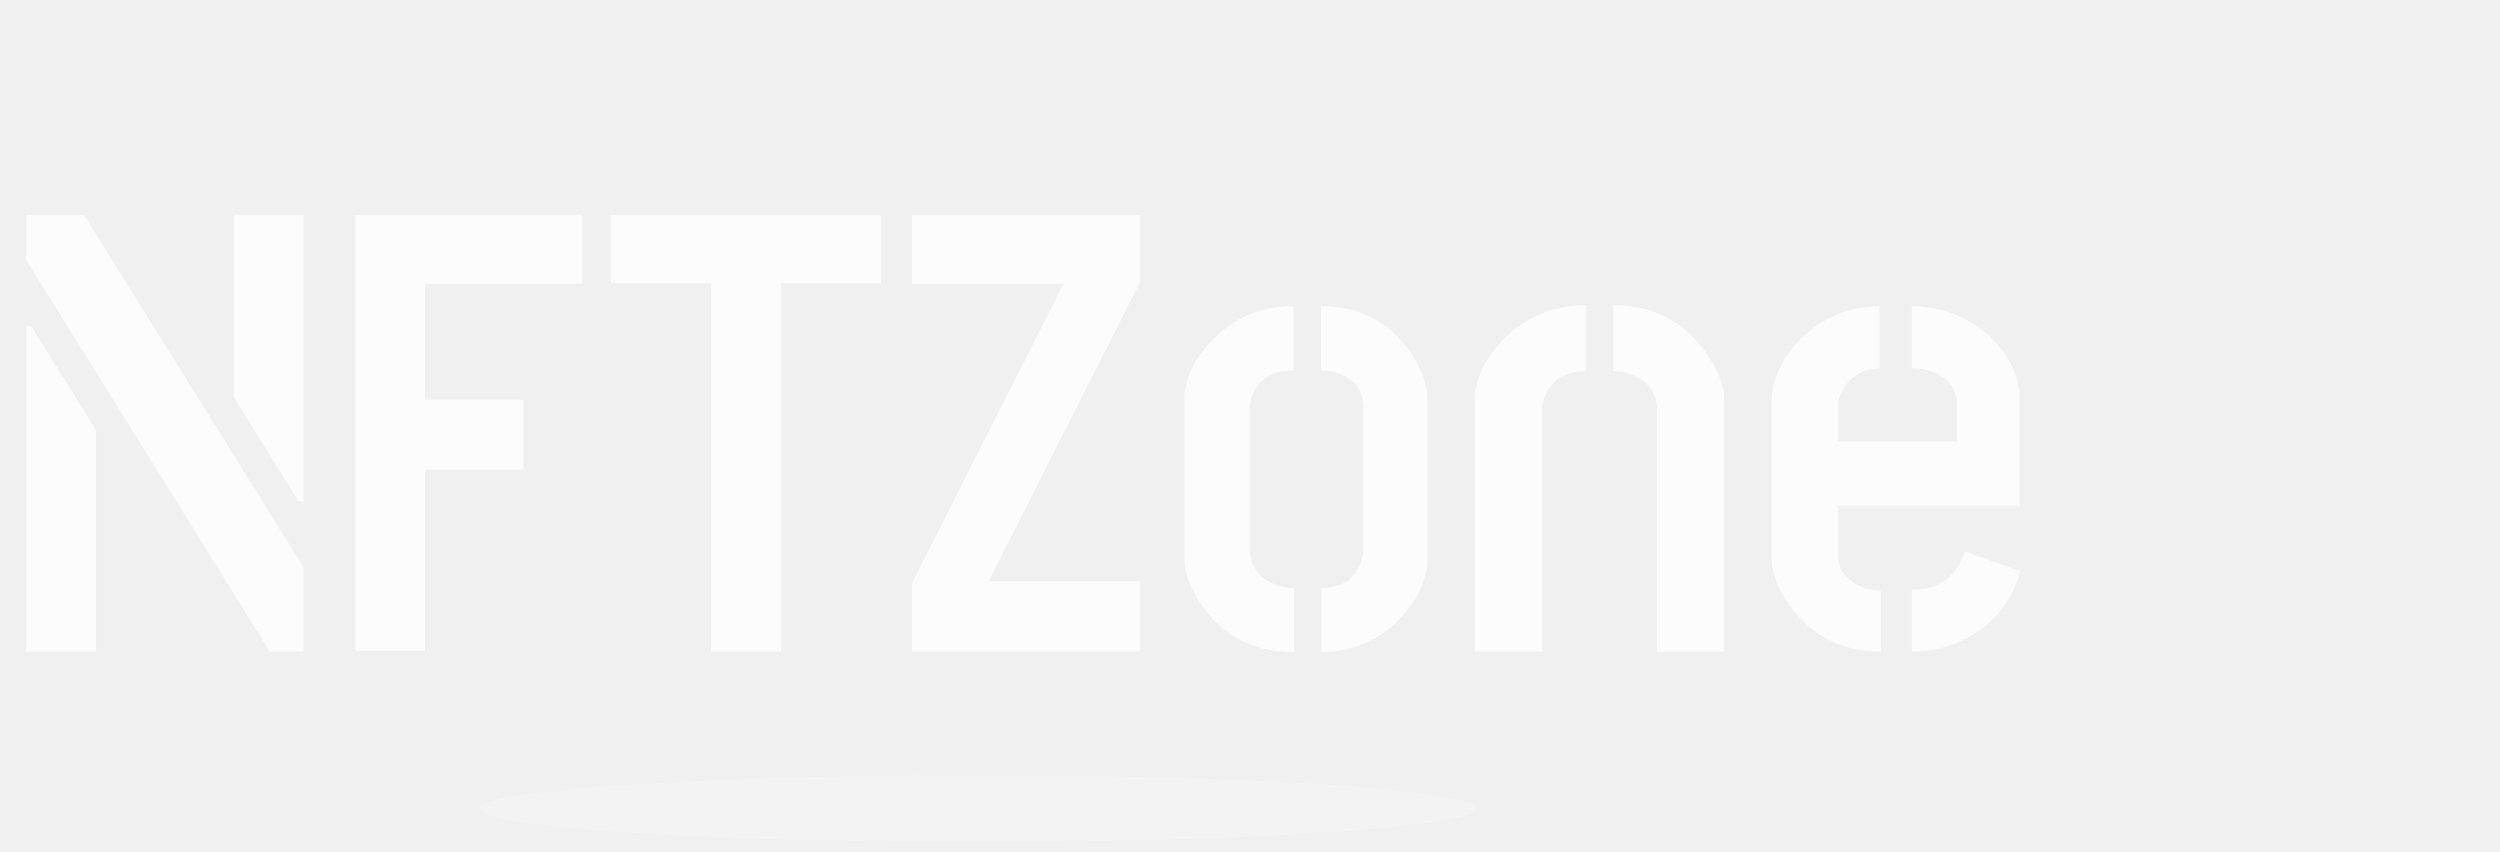
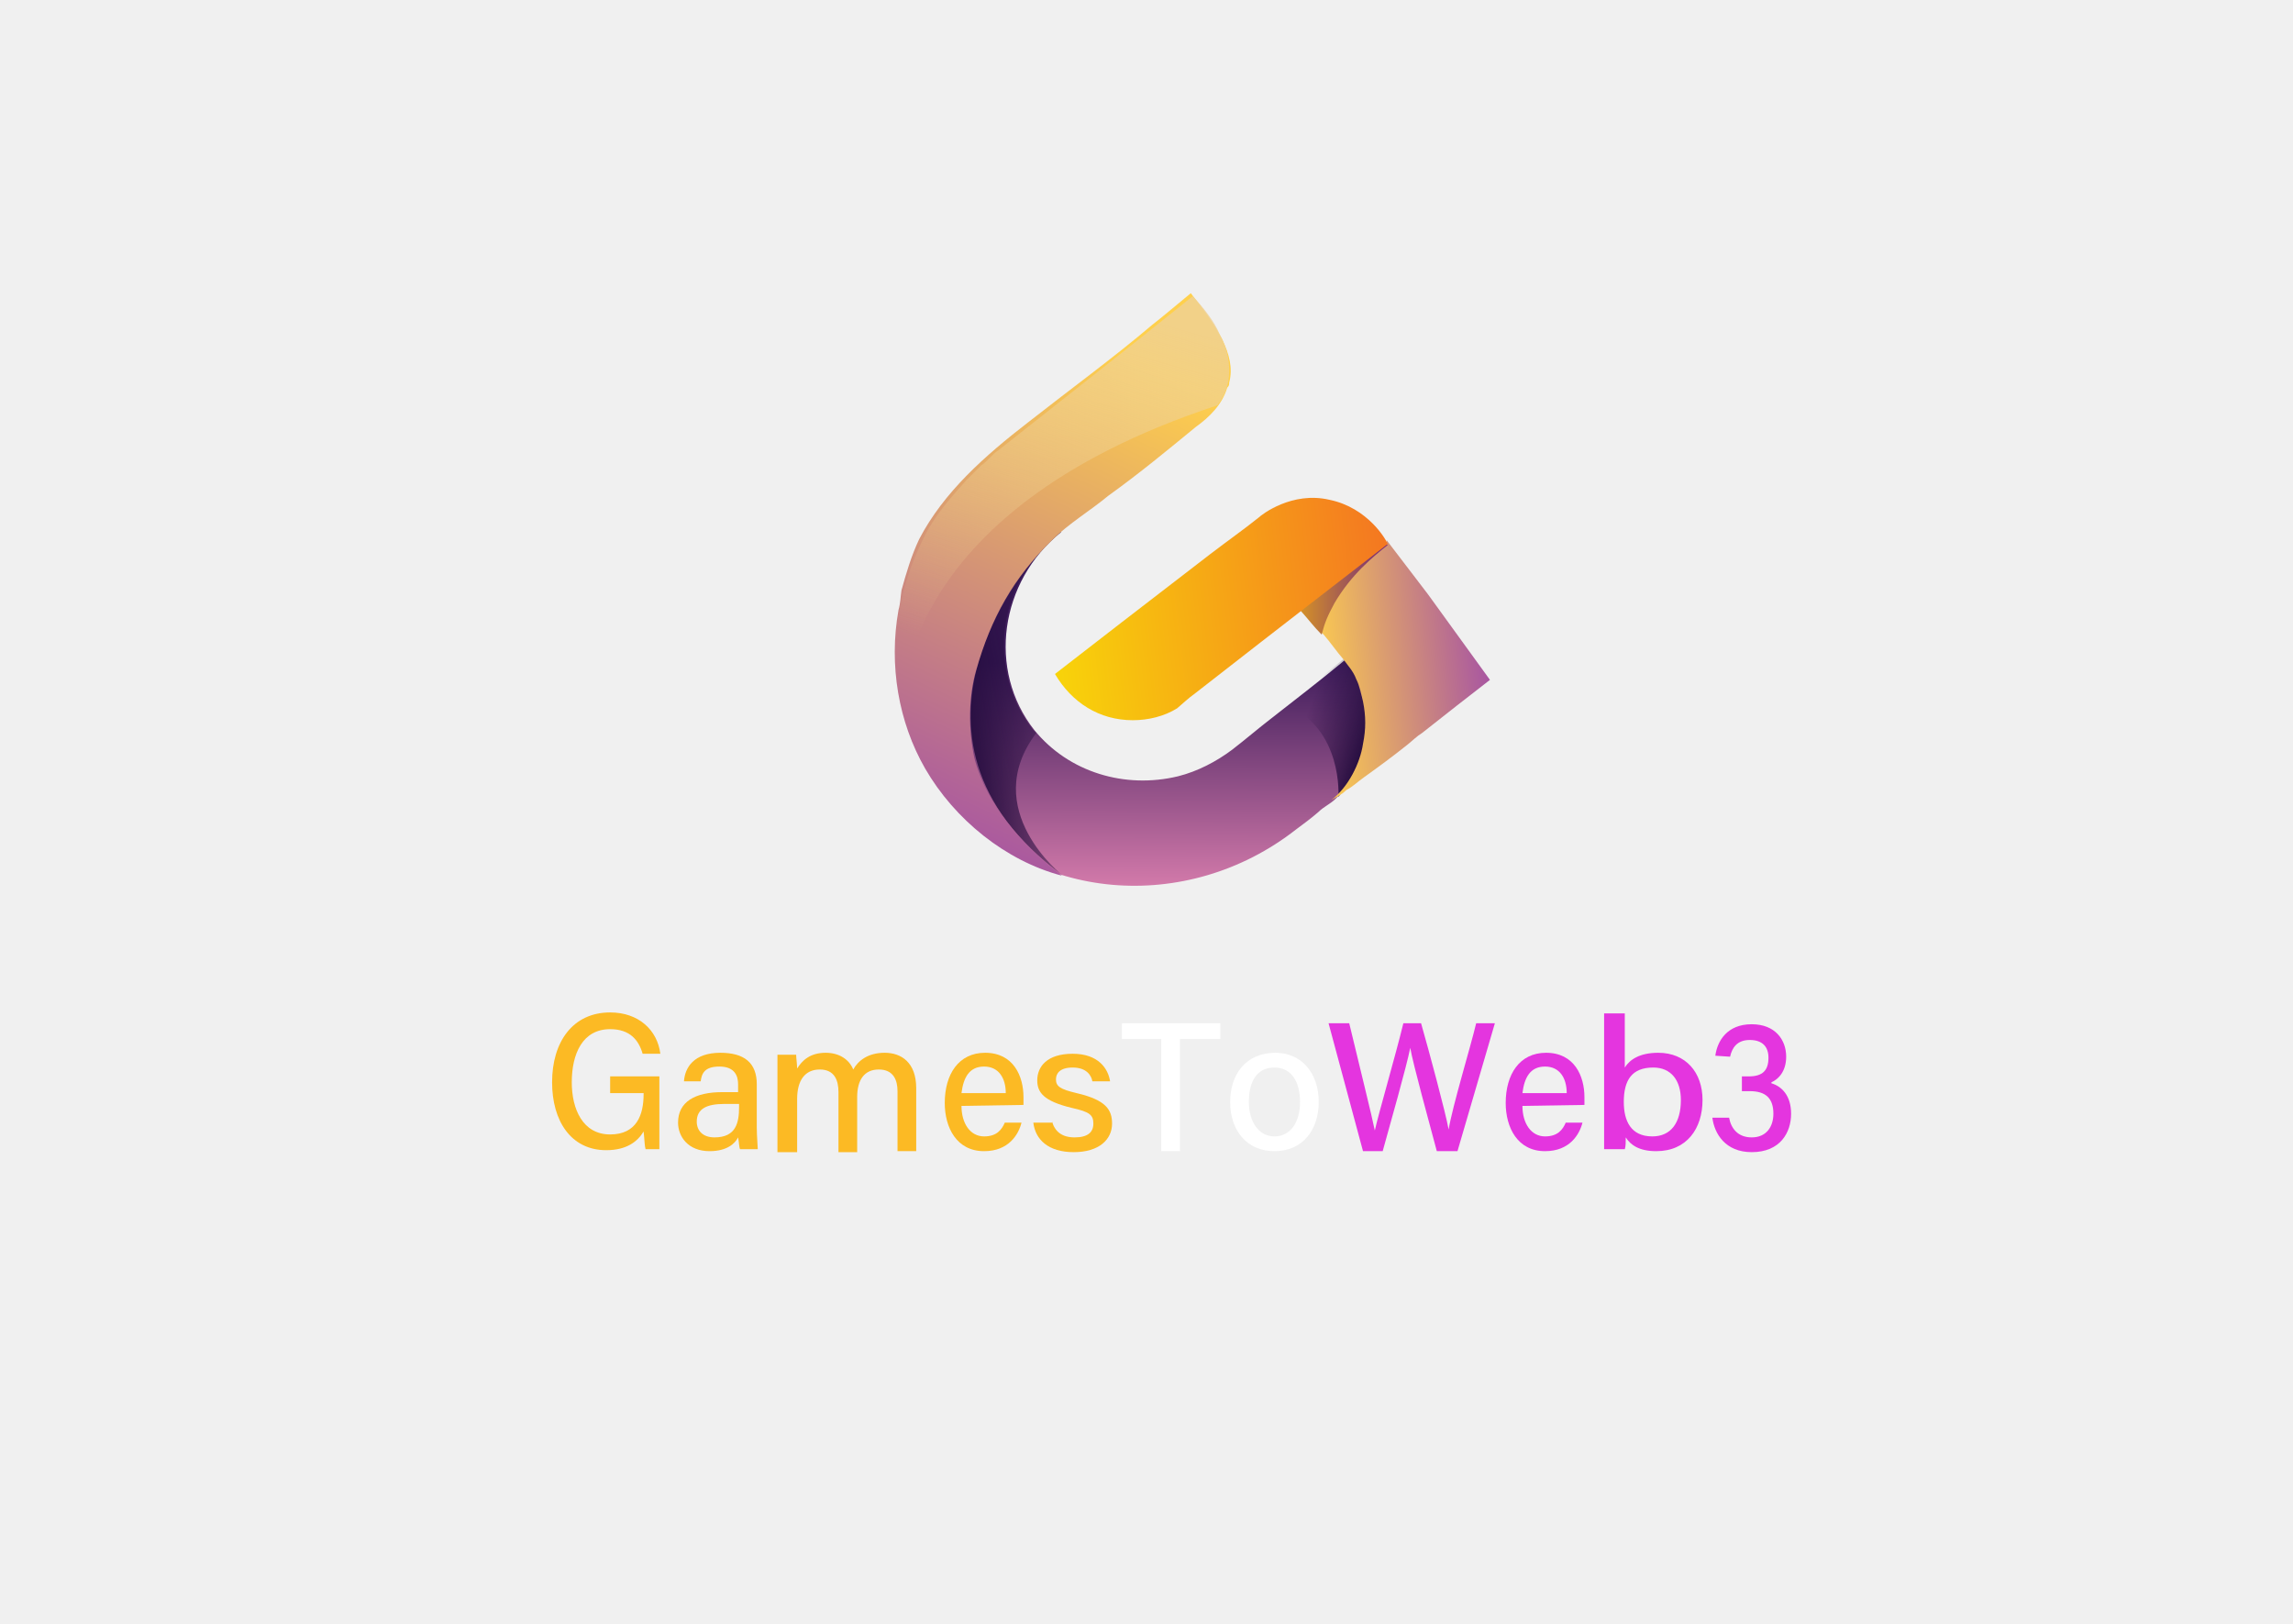
- <svg xmlns="http://www.w3.org/2000/svg" width="188" height="64" viewBox="0 0 188 64" fill="none">
-   <ellipse cx="73.504" cy="60.809" rx="37.5" ry="2.513" fill="#F3F3F3" />
-   <path d="M1.973 49V24.531H2.348L7.223 32.359V49H1.973ZM1.973 19.562V16.188H6.332L22.832 42.672V49H20.301L1.973 19.562ZM17.582 29.875V16.188H22.832V37.703H22.457L17.582 29.875ZM26.723 48.953V16.188H43.785V21.344H31.973V30.062H39.379V35.312H31.973V48.953H26.723ZM45.941 21.297V16.188H66.238V21.297H58.738V49H53.488V21.297H45.941ZM68.582 49V43.844L79.973 21.344H68.582V16.188H85.738V21.203L74.348 43.703H85.738V49H68.582ZM89.066 41.922V30.062C89.066 28.531 89.754 27.047 91.129 25.609C92.754 23.891 94.801 23.031 97.269 23.031V27.859C95.644 27.859 94.598 28.531 94.129 29.875C94.035 30.156 93.988 30.438 93.988 30.719V41.266C93.988 42.453 94.535 43.312 95.629 43.844C96.129 44.094 96.691 44.219 97.316 44.219V49.047C94.285 49.047 91.941 47.828 90.285 45.391C89.473 44.172 89.066 43.016 89.066 41.922ZM99.379 49.047V44.219C100.879 44.219 101.863 43.578 102.332 42.297C102.457 41.953 102.52 41.641 102.52 41.359V30.719C102.52 29.406 101.91 28.531 100.691 28.094C100.285 27.938 99.832 27.859 99.332 27.859V23.031C102.27 23.031 104.535 24.219 106.129 26.594C106.941 27.812 107.348 28.969 107.348 30.062V41.922C107.348 43.453 106.691 44.953 105.379 46.422C103.785 48.141 101.785 49.016 99.379 49.047ZM110.91 49V30.062C110.91 28.562 111.598 27.078 112.973 25.609C114.66 23.859 116.754 22.969 119.254 22.938V27.906C117.816 27.906 116.816 28.469 116.254 29.594C116.066 29.969 115.973 30.328 115.973 30.672V49H110.91ZM121.316 27.906V22.938C124.285 22.938 126.613 24.141 128.301 26.547C129.207 27.797 129.66 28.969 129.66 30.062V49H124.598V30.672C124.598 29.734 124.145 28.984 123.238 28.422C122.676 28.078 122.035 27.906 121.316 27.906ZM133.223 41.922V30.016C133.285 28.484 133.988 27 135.332 25.562C136.988 23.906 138.988 23.062 141.332 23.031V27.719C140.113 27.719 139.191 28.266 138.566 29.359C138.348 29.734 138.238 30.078 138.238 30.391V33.203H147.145V30.438C147.145 29.125 146.426 28.266 144.988 27.859C144.582 27.734 144.176 27.672 143.77 27.672V23.031C145.988 23.031 147.957 23.797 149.676 25.328C151.113 26.703 151.848 28.25 151.879 29.969V38.031H138.238V41.922C138.238 42.734 138.691 43.406 139.598 43.938C140.16 44.25 140.77 44.406 141.426 44.406V49C138.52 49 136.223 47.828 134.535 45.484C133.66 44.203 133.223 43.016 133.223 41.922ZM143.77 49V44.359C145.582 44.359 146.832 43.594 147.52 42.062C147.613 41.844 147.691 41.641 147.754 41.453L151.926 42.953C151.363 45.078 150.098 46.719 148.129 47.875C146.785 48.625 145.332 49 143.77 49Z" fill="#FCFCFC" />
+ <svg xmlns="http://www.w3.org/2000/svg" version="1.1" id="Layer_1" x="0px" y="0px" viewBox="0 0 233 165" style="enable-background:new 0 0 233 165;" xml:space="preserve">
+   <style type="text/css">
+ 	.st0{fill:#FCBA24;}
+ 	.st1{fill:#FFFFFF;}
+ 	.st2{fill:#E435DF;}
+ 	.st3{fill-rule:evenodd;clip-rule:evenodd;fill:url(#SVGID_1_);}
+ 	.st4{fill-rule:evenodd;clip-rule:evenodd;fill:url(#SVGID_00000119831461213955571770000009864163518990972804_);}
+ 	.st5{fill-rule:evenodd;clip-rule:evenodd;fill:url(#SVGID_00000053513429340741396660000006077257227630220673_);}
+ 	.st6{fill:url(#SVGID_00000121974481990788778040000011703476289058880446_);}
+ 	.st7{fill-rule:evenodd;clip-rule:evenodd;fill:url(#SVGID_00000090270681910129228920000017409746686401055415_);}
+ 	.st8{fill-rule:evenodd;clip-rule:evenodd;fill:url(#SVGID_00000047056685663426527380000000654305681167700135_);}
+ 	.st9{fill:url(#SVGID_00000124145245645558453060000015205468780344619415_);}
+ 	.st10{fill-rule:evenodd;clip-rule:evenodd;fill:url(#SVGID_00000173857421655186769440000006913566292692053666_);}
+ </style>
+   <path class="st0" d="M67,116.8h-1.4c-0.1-0.3-0.1-0.9-0.2-1.8c-0.6,1-1.7,1.9-3.8,1.9c-3.6,0-5.5-3-5.5-6.9c0-4.1,2.1-7.1,5.9-7.1  c2.9,0,4.8,1.8,5.1,4.2h-1.8c-0.4-1.4-1.3-2.5-3.3-2.5c-2.8,0-3.9,2.5-3.9,5.4c0,2.7,1.1,5.3,3.9,5.3c2.7,0,3.4-2,3.4-4.1v-0.1h-3.4  v-1.7H67V116.8z" />
+   <path class="st0" d="M76.9,114.6c0,0.9,0.1,1.9,0.1,2.2h-1.8c-0.1-0.2-0.1-0.7-0.2-1.2c-0.3,0.6-1.1,1.4-2.9,1.4  c-2.2,0-3.2-1.5-3.2-2.9c0-2.1,1.7-3.1,4.5-3.1c0.6,0,1.2,0,1.6,0v-0.8c0-0.8-0.3-1.8-1.9-1.8c-1.5,0-1.8,0.7-1.9,1.5h-1.7  c0.1-1.4,1-2.9,3.7-2.9c2.4,0,3.7,1,3.7,3.2V114.6z M75.1,112.2c-0.3,0-1,0-1.5,0c-1.8,0-2.8,0.5-2.8,1.8c0,0.9,0.6,1.6,1.8,1.6  c2.2,0,2.5-1.5,2.5-3.1V112.2z" />
+   <path class="st0" d="M79,109.7c0-0.8,0-1.7,0-2.5h1.9c0,0.3,0.1,1,0.1,1.4c0.5-0.8,1.3-1.6,2.9-1.6c1.4,0,2.4,0.7,2.8,1.7  c0.5-0.9,1.5-1.7,3.2-1.7c1.7,0,3.2,1,3.2,3.6v6.4h-1.9v-6.1c0-1.1-0.4-2.2-1.9-2.2c-1.5,0-2.2,1.1-2.2,2.8v5.6h-1.9v-6.1  c0-1.2-0.4-2.3-1.9-2.3c-1.5,0-2.3,1.1-2.3,3v5.4H79L79,109.7L79,109.7z" />
+   <path class="st0" d="M97.7,112.4c0,1.8,0.9,3.1,2.3,3.1c1.3,0,1.8-0.7,2.1-1.4h1.7c-0.3,1.2-1.3,2.9-3.8,2.9c-2.8,0-4-2.4-4-4.9  c0-2.9,1.4-5.1,4.1-5.1c2.9,0,3.9,2.4,3.9,4.5c0,0.3,0,0.5,0,0.8L97.7,112.4L97.7,112.4z M102.2,111.1c0-1.5-0.7-2.7-2.2-2.7  c-1.5,0-2.1,1.1-2.3,2.7H102.2z" />
+   <path class="st0" d="M106.9,114c0.3,1,1,1.6,2.3,1.6c1.3,0,1.9-0.5,1.9-1.4c0-0.9-0.4-1.2-2.2-1.6c-2.9-0.7-3.5-1.6-3.5-2.8  c0-1.4,1-2.7,3.6-2.7c2.6,0,3.6,1.5,3.8,2.8H111c-0.1-0.6-0.6-1.4-2-1.4c-1.3,0-1.7,0.6-1.7,1.2c0,0.7,0.4,1,2.1,1.4  c3,0.7,3.6,1.7,3.6,3.1c0,1.6-1.3,2.9-3.9,2.9c-2.6,0-3.9-1.3-4.1-3H106.9z" />
+   <path class="st1" d="M118,105.6h-4V104h10v1.6h-4.1V117H118V105.6z" />
+   <path class="st1" d="M134,112c0,2.8-1.6,5-4.5,5c-2.8,0-4.5-2.1-4.5-5c0-2.8,1.6-5,4.6-5C132.2,107,134,109,134,112z M126.9,112  c0,2,1,3.5,2.6,3.5c1.6,0,2.6-1.4,2.6-3.5c0-2.1-0.9-3.5-2.6-3.5C127.8,108.5,126.9,109.8,126.9,112z" />
+   <path class="st2" d="M138.5,117l-3.5-13h2.1c1.1,4.6,2.3,9.4,2.6,10.9h0c0.4-1.8,2.1-7.6,2.9-10.9h1.8c0.8,2.8,2.5,9.1,2.8,10.8h0  c0.4-2.4,2.2-8.3,2.8-10.8h1.9l-3.8,13h-2.1c-0.8-3-2.4-8.8-2.7-10.5h0c-0.4,2-2,7.6-2.8,10.5H138.5z" />
+   <path class="st2" d="M154.7,112.4c0,1.8,0.9,3.1,2.3,3.1c1.3,0,1.8-0.7,2.1-1.4h1.7c-0.3,1.2-1.3,2.9-3.8,2.9c-2.8,0-4-2.4-4-4.9  c0-2.9,1.4-5.1,4.1-5.1c2.9,0,3.9,2.4,3.9,4.5c0,0.3,0,0.5,0,0.8L154.7,112.4L154.7,112.4z M159.2,111.1c0-1.5-0.7-2.7-2.2-2.7  c-1.5,0-2.1,1.1-2.3,2.7H159.2z" />
+   <path class="st2" d="M163,103h2.1v5.5c0.5-0.8,1.5-1.5,3.4-1.5c2.8,0,4.5,2,4.5,4.8c0,2.9-1.6,5.2-4.7,5.2c-1.7,0-2.6-0.6-3.1-1.4  c0,0.5,0,0.9-0.1,1.2H163c0-1.1,0-2.1,0-3.2V103z M170.8,111.8c0-2-1-3.3-2.8-3.3c-2.2,0-3,1.3-3,3.5c0,1.9,0.7,3.5,2.9,3.5  C169.8,115.5,170.8,114.1,170.8,111.8z" />
+   <path class="st2" d="M174.3,107.3c0.2-1.5,1.2-3.2,3.7-3.2c2.4,0,3.5,1.6,3.5,3.3c0,1.5-0.8,2.3-1.5,2.6v0.1c1,0.3,2,1.2,2,3.1  c0,1.9-1.1,3.9-4,3.9c-2.7,0-3.8-1.9-4-3.5h1.7c0.2,1.1,0.9,2,2.3,2c1.5,0,2.2-1.1,2.2-2.4c0-1.6-0.8-2.3-2.4-2.3H177v-1.5h0.7  c1.4,0,2-0.6,2-1.9c0-1.1-0.6-1.8-1.9-1.8c-1.3,0-1.8,0.8-2,1.7L174.3,107.3L174.3,107.3z" />
+   <linearGradient id="SVGID_1_" gradientUnits="userSpaceOnUse" x1="115.611" y1="106.322" x2="115.427" y2="70.246" gradientTransform="matrix(1 0 0 -1 0 165.2756)">
+     <stop offset="0.235" style="stop-color:#3F1D5C" />
+     <stop offset="1" style="stop-color:#F38EBB" />
+   </linearGradient>
+   <path class="st3" d="M135.7,81.2c-0.5,0.5-1.2,0.8-1.7,1.3c-0.8,0.7-1.5,1.2-2.3,1.8c-11.1,8.7-27,7.4-35.4-3.3  c-8.4-10.5-2.7-27.1,8.6-35.8c4.9-3.8,2.9,8.9,2.9,8.9c-6.2,5-7.5,14-2.7,20.1c3.5,4.3,9.2,6,14.6,4.7c2-0.5,3.9-1.5,5.5-2.7  c1.3-1,2.7-2.2,4-3.2c2.3-1.8,4.9-3.8,7.2-5.7c0,0,0.2-0.2,0.3-0.2l0.5,0.5l0.2,0.2c0.2,0.3,0.5,0.7,0.7,1c0.8,1.5,0.8,3.2,0.8,5  C138.8,76.7,137.7,79.3,135.7,81.2z" />
+   <linearGradient id="SVGID_00000097488498982873289060000006300631633654042007_" gradientUnits="userSpaceOnUse" x1="96.945" y1="90.735" x2="110.325" y2="93.333" gradientTransform="matrix(1 0 0 -1 0 165.2756)">
+     <stop offset="0" style="stop-color:#210A3C" />
+     <stop offset="1" style="stop-color:#210A3C;stop-opacity:0" />
+   </linearGradient>
+   <path style="fill-rule:evenodd;clip-rule:evenodd;fill:url(#SVGID_00000097488498982873289060000006300631633654042007_);" d="  M108,89c0,0-8.6-6.7-2.7-14.5c-0.2-0.2-0.2-0.2-0.3-0.3c-4.2-5.3-3.9-12.9,0.5-17.9C105.5,56.4,88.5,74.6,108,89z" />
+   <linearGradient id="SVGID_00000068652540046485334300000006175155738935608730_" gradientUnits="userSpaceOnUse" x1="139.475" y1="90.032" x2="132.775" y2="92.662" gradientTransform="matrix(1 0 0 -1 0 165.2756)">
+     <stop offset="0" style="stop-color:#210A3C" />
+     <stop offset="1" style="stop-color:#210A3C;stop-opacity:0" />
+   </linearGradient>
+   <path style="fill-rule:evenodd;clip-rule:evenodd;fill:url(#SVGID_00000068652540046485334300000006175155738935608730_);" d="  M130.6,71.6C136.5,74,136,81,136,81c1.5-2,2.7-4.3,2.9-6.9c0-1.3-0.2-2.7-0.7-3.8c-0.2-0.7-0.2-1.7-0.5-2.3c0-0.2-1.2-1-1.2-1  C134.7,68.5,132.6,70.1,130.6,71.6z" />
+   <linearGradient id="SVGID_00000049939696832383048760000008991299508496805790_" gradientUnits="userSpaceOnUse" x1="133.314" y1="96.618" x2="151.141" y2="98.602" gradientTransform="matrix(1 0 0 -1 0 165.2756)">
+     <stop offset="0" style="stop-color:#FFD04C" />
+     <stop offset="1" style="stop-color:#A856A1" />
+   </linearGradient>
+   <path style="fill:url(#SVGID_00000049939696832383048760000008991299508496805790_);" d="M151.4,69.1c-2.2,1.7-4.5,3.5-6.9,5.4  c-0.5,0.3-1,0.8-1.5,1.2c-1.5,1.2-3,2.3-4.4,3.3c-0.7,0.5-1.2,1-1.8,1.3c-0.5,0.5-1,0.7-1.5,1c1.7-1.3,2.9-3.7,3.2-5.7  c0.3-1.5,0.3-2.8,0-4.3c-0.2-0.8-0.3-1.5-0.7-2.3c-0.3-0.8-0.8-1.3-1.3-2c-0.7-0.8-1.3-1.7-2-2.5c-0.2-0.2-0.8-0.8-0.8-0.8l-0.8-1  l-0.5-0.5v-0.5c2.5-2,4.5-4.2,6.2-5.2c0.2,0,0.3-0.3,0.5-0.5c0.5-0.5,1-0.2,1.3-0.5c0,0,0.2,0,0.2-0.2c0.2-0.2,0.2-0.2,0.3-0.2v-0.2  l4.2,5.5L151.4,69.1z" />
+   <linearGradient id="SVGID_00000008150474003198447780000016751923837078242193_" gradientUnits="userSpaceOnUse" x1="132.228" y1="105.426" x2="140.981" y2="105.426" gradientTransform="matrix(1 0 0 -1 0 165.2756)">
+     <stop offset="0" style="stop-color:#D38F29" />
+     <stop offset="1" style="stop-color:#74287C" />
+   </linearGradient>
+   <path style="fill-rule:evenodd;clip-rule:evenodd;fill:url(#SVGID_00000008150474003198447780000016751923837078242193_);" d="  M141,55.4c-1.5,1.2-3.7,3-5.4,5.9c-0.7,1.3-1,2-1.3,3.2c-0.8-0.8-1.3-1.5-2.2-2.5l8.7-6.7C140.9,55.3,140.9,55.3,141,55.4z" />
+   <linearGradient id="SVGID_00000048465968067546417270000014764401036731548082_" gradientUnits="userSpaceOnUse" x1="106.57" y1="101.348" x2="141.6" y2="105.457" gradientTransform="matrix(1 0 0 -1 0 165.2756)">
+     <stop offset="0" style="stop-color:#F8D40A" />
+     <stop offset="1" style="stop-color:#F47721" />
+   </linearGradient>
+   <path style="fill-rule:evenodd;clip-rule:evenodd;fill:url(#SVGID_00000048465968067546417270000014764401036731548082_);" d="  M141,55.3c0,0-10.9,8.4-19.6,15.2c-0.7,0.5-1.2,1-1.8,1.5c-1.3,0.8-2.9,1.2-4.5,1.2c-3.4,0-6.2-1.8-7.9-4.7  c3.2-2.5,9.7-7.5,15.8-12.2c1.7-1.3,3.4-2.5,4.9-3.7c0.3-0.3,3.4-2.7,7.2-1.8C139,51.6,140.9,54.9,141,55.3z" />
+   <linearGradient id="SVGID_00000056427825060299338780000008915796761757742266_" gradientUnits="userSpaceOnUse" x1="94.852" y1="80.326" x2="120.048" y2="135.518" gradientTransform="matrix(1 0 0 -1 0 165.2756)">
+     <stop offset="0" style="stop-color:#A856A1" />
+     <stop offset="0.869" style="stop-color:#FFD04C" />
+   </linearGradient>
+   <path style="fill:url(#SVGID_00000056427825060299338780000008915796761757742266_);" d="M124.9,38.9c0,0.2,0,0.3-0.2,0.5  c-0.5,1.7-1.8,3-3.2,4c-2.8,2.3-5.7,4.7-8.9,7c-1.8,1.5-4,2.8-5.7,4.5c-3.9,3.8-6.2,7.9-7.7,13.2c-0.8,2.8-0.8,6-0.2,8.9  c1.2,4.8,4.9,8.9,8.9,12c-5.7-1.5-10.9-5.7-13.9-10.9c-2.7-4.7-3.7-10.5-2.7-16.1c0.2-0.7,0.2-1.3,0.3-2c0.5-1.8,1-3.5,1.8-5.2  c2.5-4.8,6.7-8.5,11.1-11.9c4.2-3.3,8.6-6.5,12.6-9.9c0.3-0.2,3.9-3.2,3.9-3.2c1.2,1.5,2.3,3,3.2,4.7  C124.9,36,125.3,37.4,124.9,38.9z" />
+   <linearGradient id="SVGID_00000178899376651028116560000014182205371505540513_" gradientUnits="userSpaceOnUse" x1="113.433" y1="133.841" x2="103.276" y2="97.77" gradientTransform="matrix(1 0 0 -1 0 165.2756)">
+     <stop offset="0" style="stop-color:#EFD195;stop-opacity:0.82" />
+     <stop offset="1" style="stop-color:#EFD195;stop-opacity:0" />
+   </linearGradient>
+   <path style="fill-rule:evenodd;clip-rule:evenodd;fill:url(#SVGID_00000178899376651028116560000014182205371505540513_);" d="  M91.7,72.3c0,0-1.5-20.1,32-31.1c0.8-1,1.2-2.2,1.2-3.5c0-1.2-0.2-2.3-1-3.8c-0.5-1.2-1.5-2.5-2.7-3.8c-6.7,5.4-13.1,10.4-19.8,15.7  c-0.5,0.3-1.2,1.2-1.7,1.5c-0.5,0.5-1,1-1.5,1.5c-1.8,2-3.4,3.8-4.5,6.2c-1.7,3.5-2.7,7.4-2.7,11.4c0,0.8,0,1.7,0.2,2.5  C91.2,70,91.6,71.1,91.7,72.3z" />
</svg>
